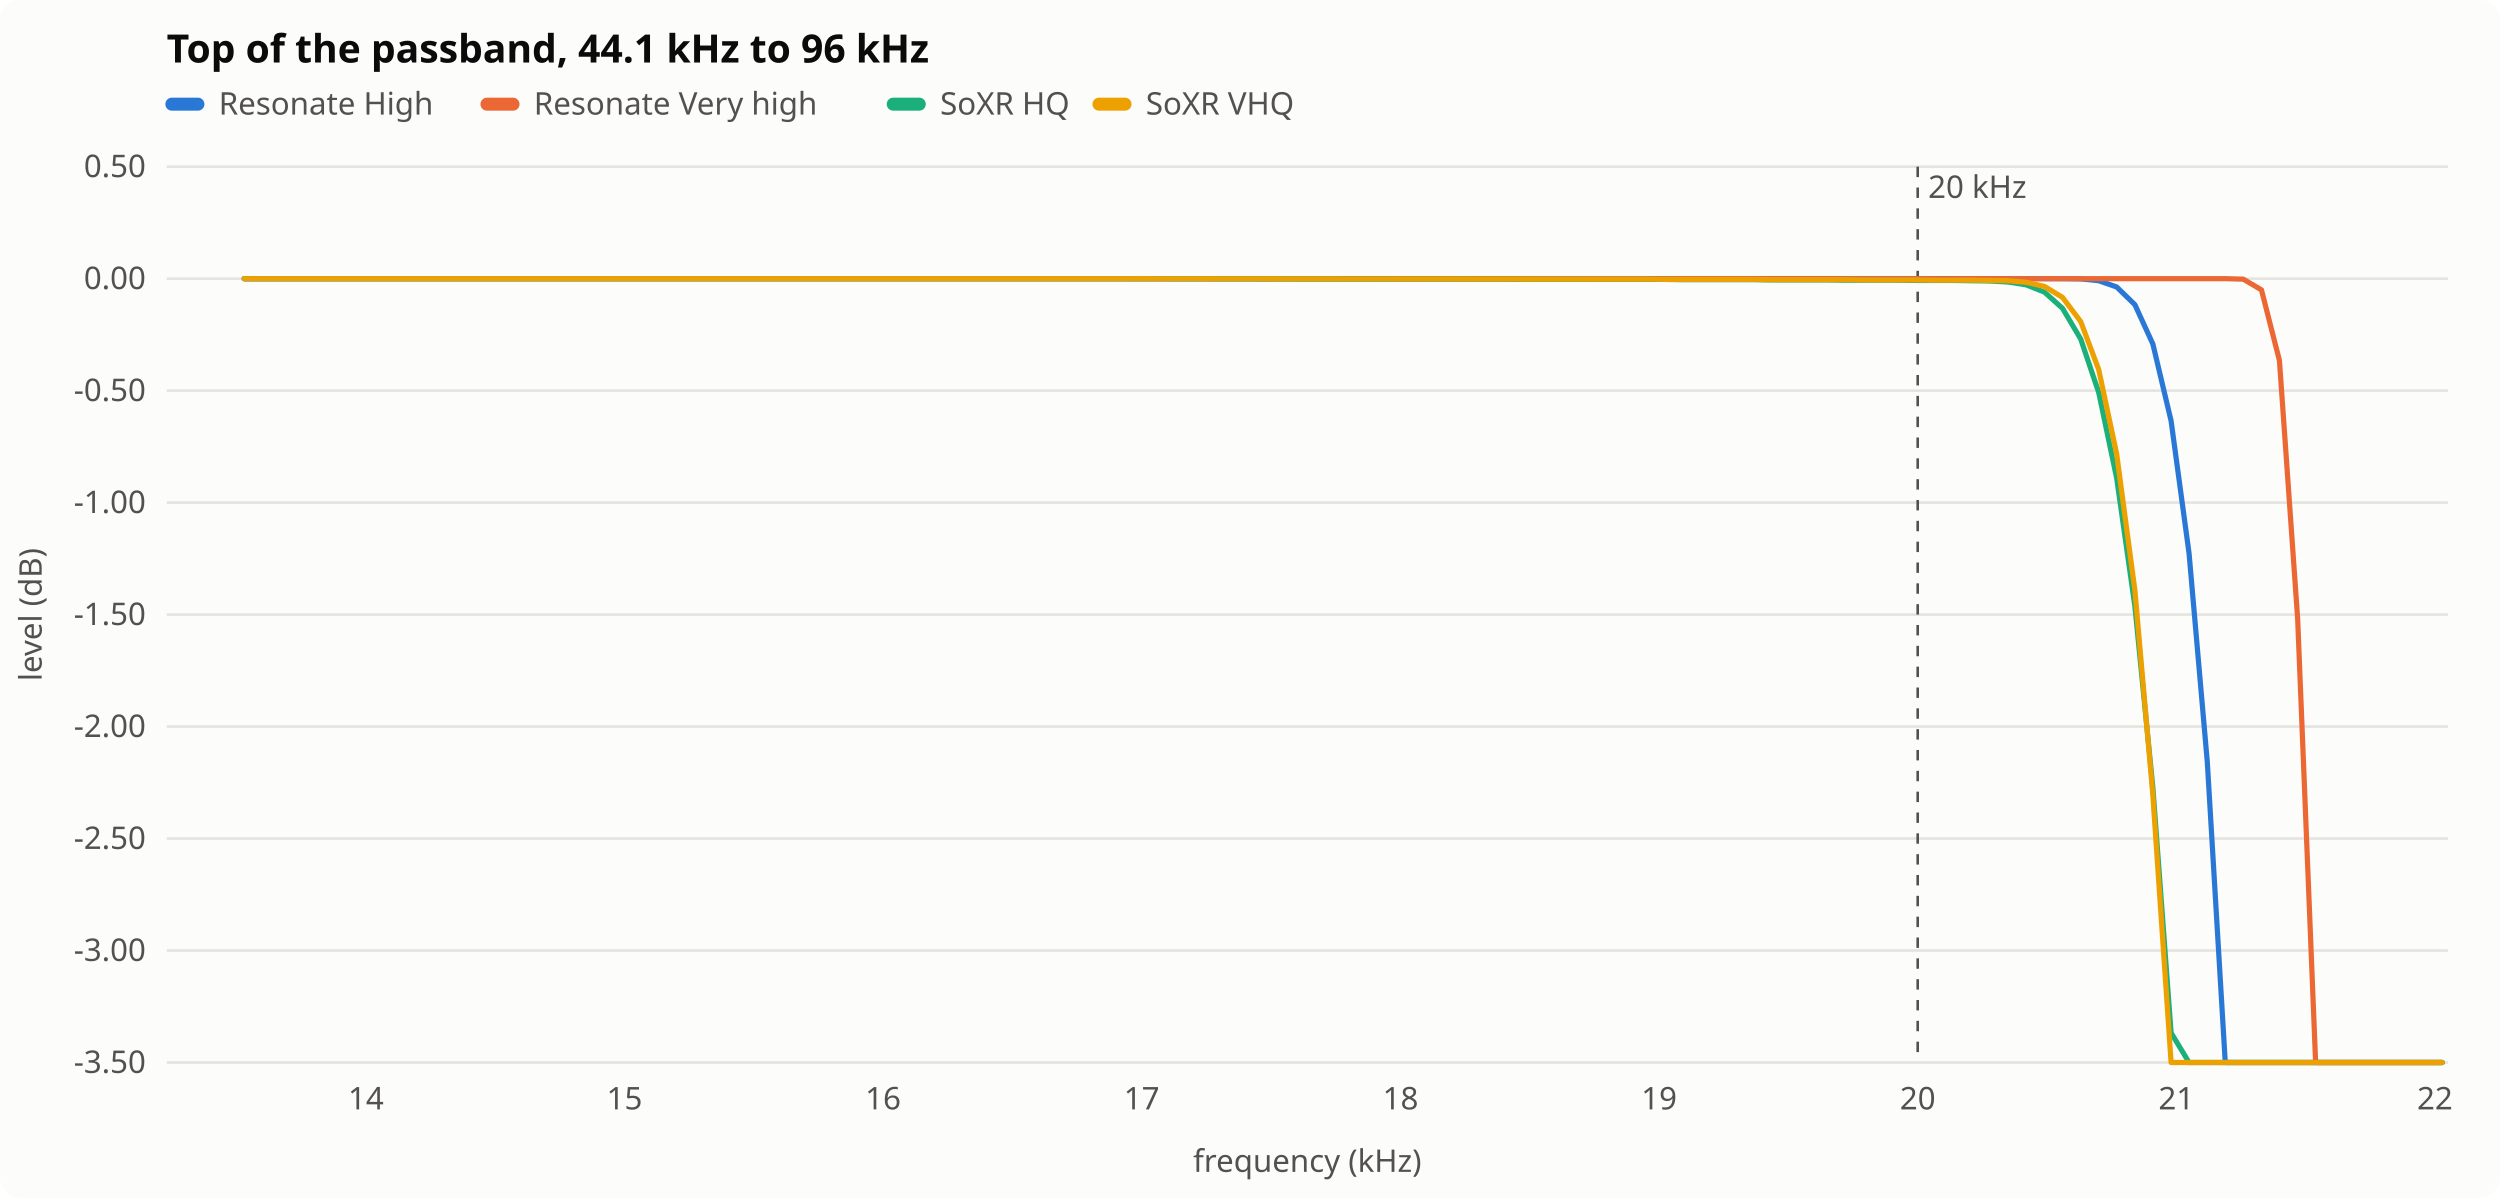
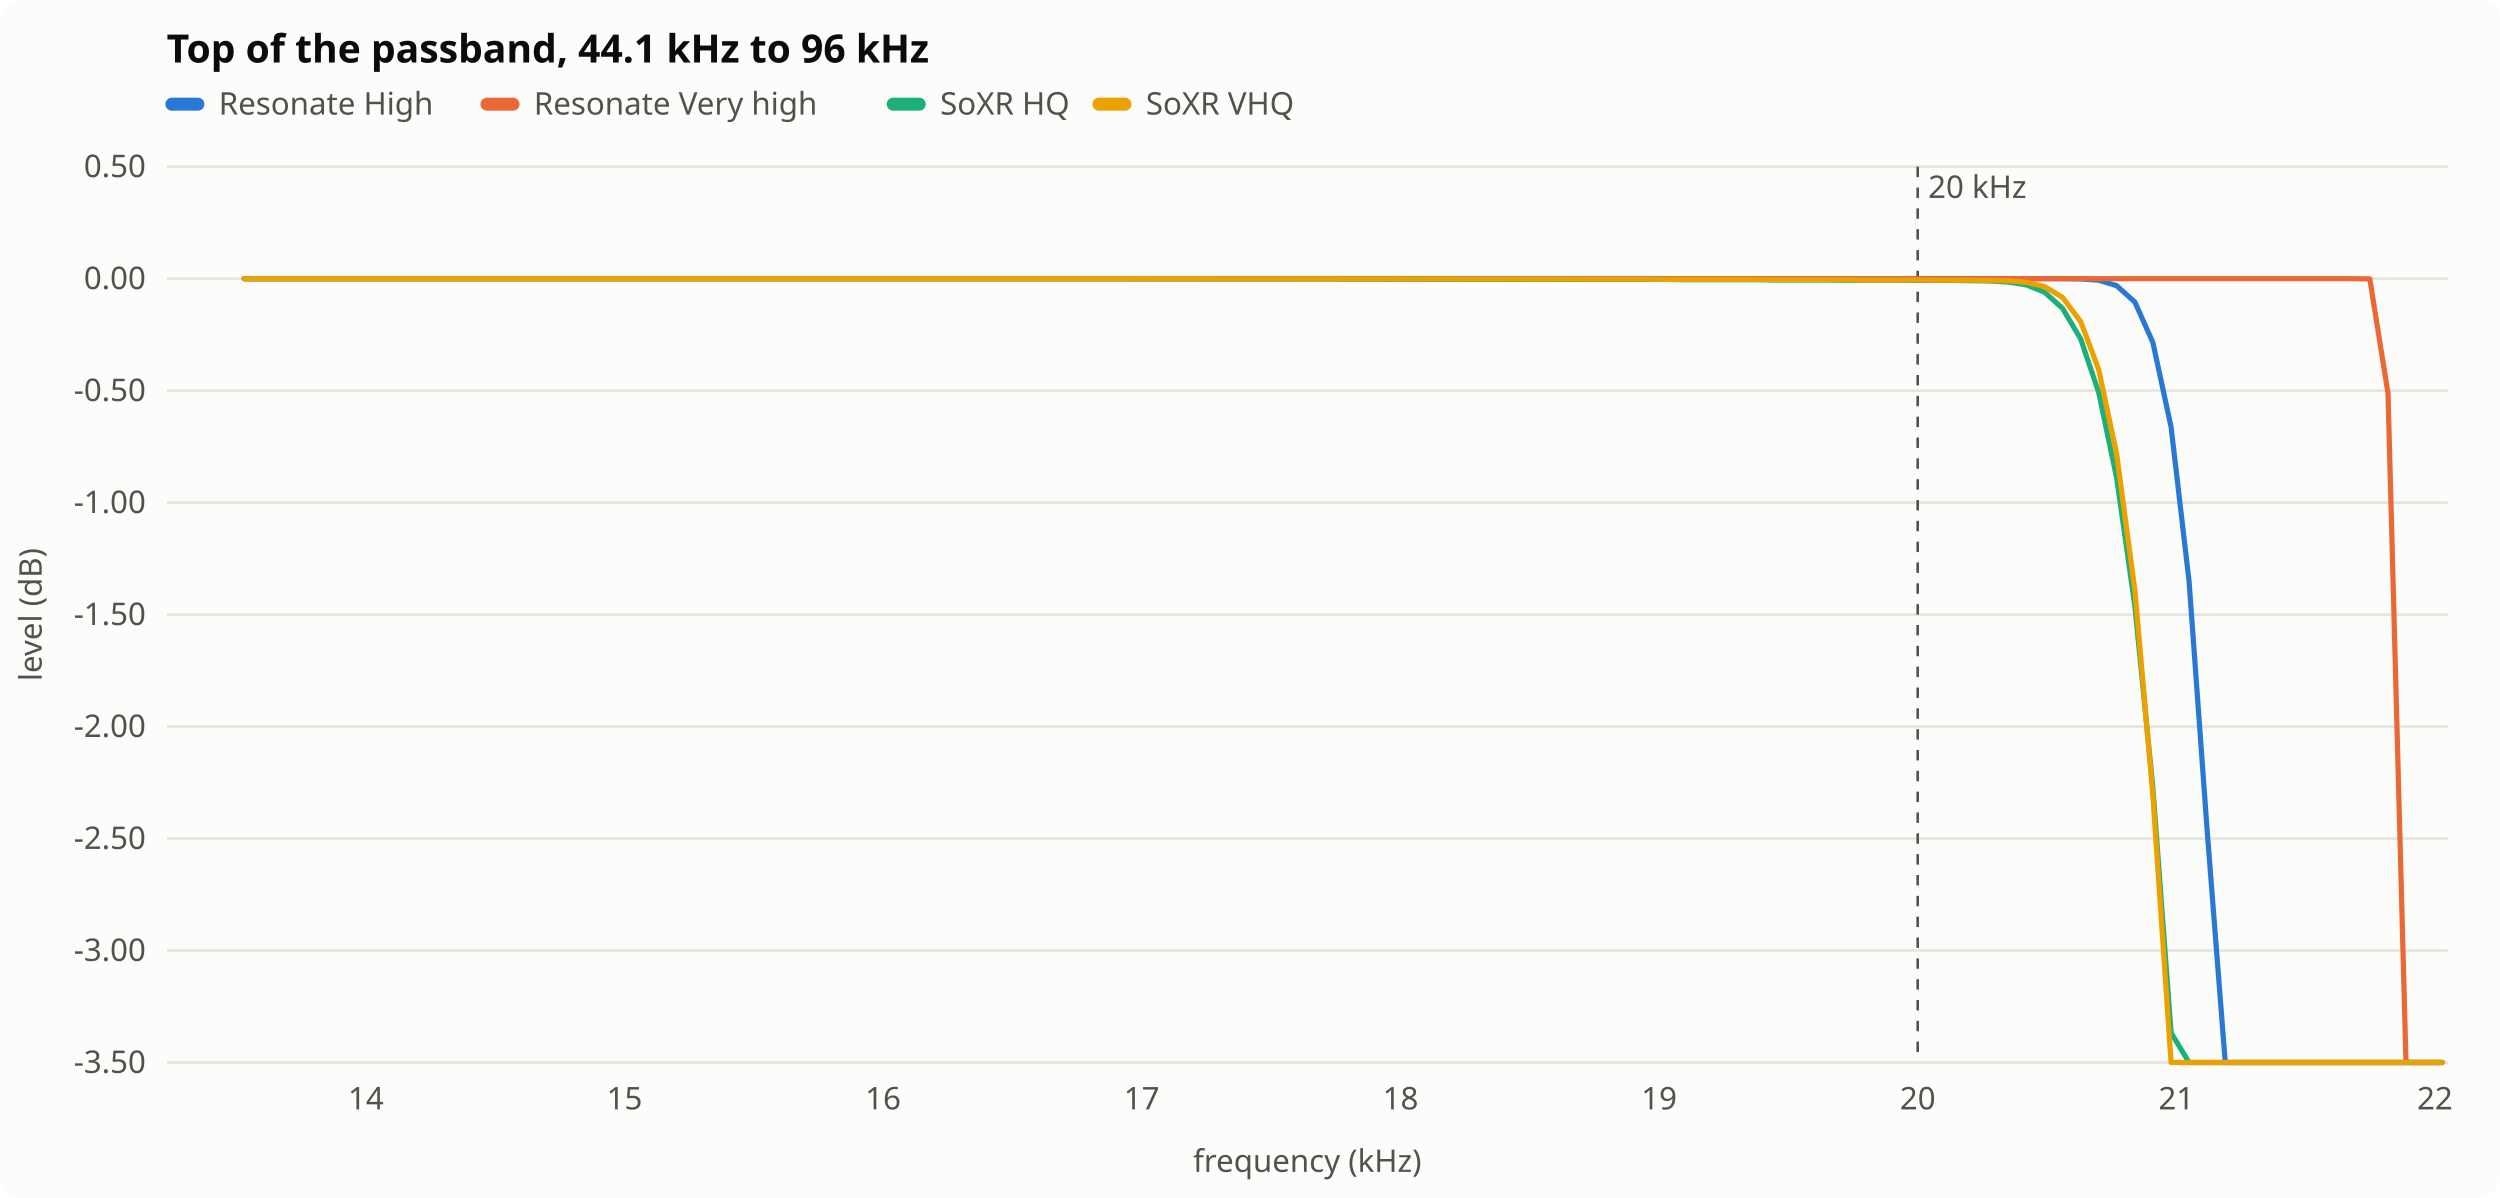
<svg xmlns="http://www.w3.org/2000/svg" viewBox="0 0 960 460" width="960" height="460" role="img" aria-label="Top of the passband, 44.1 kHz to 96 kHz">
  <style>
.surface { fill: #fcfcfb; }
text { fill: #52514e; font: 12px system-ui, sans-serif; }
.title { fill: #0b0b0b; font-size: 15px; font-weight: 600; }
.grid { stroke: #e4e3de; stroke-width: 1; }
.marker { stroke: #52514e; stroke-width: 1; stroke-dasharray: 4 4; }
.line { fill: none; stroke-width: 2; stroke-linejoin: round; stroke-linecap: round; }
.one { stroke: #2a78d6; fill: #2a78d6; }
.two { stroke: #eb6834; fill: #eb6834; }
.three { stroke: #1baf7a; fill: #1baf7a; }
.four { stroke: #eda100; fill: #eda100; }
.line.one, .line.two, .line.three, .line.four { fill: none; }
@media (prefers-color-scheme: dark) {
  .surface { fill: #1a1a19; }
  text { fill: #c3c2b7; }
  .title { fill: #f0efec; }
  .grid { stroke: #34332f; }
  .marker { stroke: #c3c2b7; }
  .one { stroke: #3987e5; fill: #3987e5; }
  .two { stroke: #d95926; fill: #d95926; }
  .three { stroke: #199e70; fill: #199e70; }
  .four { stroke: #c98500; fill: #c98500; }
  .line.one, .line.two, .line.three, .line.four { fill: none; }
}
</style>
  <rect class="surface" width="960" height="460" rx="8" />
  <text class="title" x="64" y="24">Top of the passband, 44.1 kHz to 96 kHz</text>
  <rect class="one" x="64" y="38" width="14" height="4" rx="2" />
  <text x="84" y="44">Resonate High</text>
  <rect class="two" x="185" y="38" width="14" height="4" rx="2" />
  <text x="205" y="44">Resonate Very high</text>
  <rect class="three" x="341" y="38" width="14" height="4" rx="2" />
  <text x="361" y="44">SoXR HQ</text>
  <rect class="four" x="420" y="38" width="14" height="4" rx="2" />
  <text x="440" y="44">SoXR VHQ</text>
  <line class="grid" x1="64" x2="940" y1="408.0" y2="408.0" />
  <text x="56" y="412.0" text-anchor="end">-3.50</text>
  <line class="grid" x1="64" x2="940" y1="365.0" y2="365.0" />
  <text x="56" y="369.0" text-anchor="end">-3.00</text>
  <line class="grid" x1="64" x2="940" y1="322.0" y2="322.0" />
  <text x="56" y="326.0" text-anchor="end">-2.50</text>
  <line class="grid" x1="64" x2="940" y1="279.0" y2="279.0" />
  <text x="56" y="283.0" text-anchor="end">-2.00</text>
  <line class="grid" x1="64" x2="940" y1="236.0" y2="236.0" />
  <text x="56" y="240.0" text-anchor="end">-1.50</text>
  <line class="grid" x1="64" x2="940" y1="193.0" y2="193.0" />
  <text x="56" y="197.0" text-anchor="end">-1.00</text>
  <line class="grid" x1="64" x2="940" y1="150.0" y2="150.0" />
  <text x="56" y="154.0" text-anchor="end">-0.50</text>
  <line class="grid" x1="64" x2="940" y1="107.0" y2="107.0" />
  <text x="56" y="111.0" text-anchor="end">0.00</text>
  <line class="grid" x1="64" x2="940" y1="64.0" y2="64.0" />
  <text x="56" y="68.0" text-anchor="end">0.50</text>
  <text x="140.5" y="426" text-anchor="middle">14</text>
  <text x="239.8" y="426" text-anchor="middle">15</text>
  <text x="339.1" y="426" text-anchor="middle">16</text>
  <text x="438.4" y="426" text-anchor="middle">17</text>
  <text x="537.8" y="426" text-anchor="middle">18</text>
  <text x="637.1" y="426" text-anchor="middle">19</text>
  <text x="736.4" y="426" text-anchor="middle">20</text>
  <text x="835.7" y="426" text-anchor="middle">21</text>
  <text x="935.0" y="426" text-anchor="middle">22</text>
  <text x="502" y="450" text-anchor="middle">frequency (kHz)</text>
  <text x="16" y="236" transform="rotate(-90 16 236)" text-anchor="middle">level (dB)</text>
  <line class="marker" x1="736.4" x2="736.4" y1="64" y2="408" />
  <text x="740.4" y="76">20 kHz</text>
-   <polyline class="line one" points="93.8,107.0 248.0,107.0 419.9,107.0 611.5,107.0 618.4,107.0 625.4,107.0 632.3,107.0 639.3,107.0 646.2,107.0 653.2,107.0 660.1,107.0 667.0,107.0 674.0,107.0 680.9,107.0 687.9,107.0 694.8,107.0 701.8,107.0 708.7,107.0 715.6,107.0 722.6,107.0 729.5,107.0 736.4,107.0 736.5,107.0 743.4,107.0 750.4,107.0 757.3,107.0 764.2,107.0 771.2,107.0 778.1,107.0 785.1,107.0 792.0,107.0 799.0,107.1 805.9,107.8 812.8,110.2 819.8,117.0 826.7,132.1 833.7,161.6 840.6,212.5 847.6,292.6 854.5,408.0 861.4,408.0 868.4,408.0 875.3,408.0 882.3,408.0 889.2,408.0 896.2,408.0 903.1,408.0 910.0,408.0 917.0,408.0 923.9,408.0 930.9,408.0 937.8,408.0" />
-   <polyline class="line two" points="93.8,107.0 248.0,107.0 419.9,107.0 611.5,107.0 618.4,107.0 625.4,107.0 632.3,107.0 639.3,107.0 646.2,107.0 653.2,107.0 660.1,107.0 667.0,107.0 674.0,107.0 680.9,107.0 687.9,107.0 694.8,107.0 701.8,107.0 708.7,107.0 715.6,107.0 722.6,107.0 729.5,107.0 736.4,107.0 736.5,107.0 743.4,107.0 750.4,107.0 757.3,107.0 764.2,107.0 771.2,107.0 778.1,107.0 785.1,107.0 792.0,107.0 799.0,107.0 805.9,107.0 812.8,107.0 819.8,107.0 826.7,107.0 833.7,107.0 840.6,107.0 847.6,107.0 854.5,107.0 861.4,107.2 868.4,111.3 875.3,138.4 882.3,237.6 889.2,408.0 896.2,408.0 903.1,408.0 910.0,408.0 917.0,408.0 923.9,408.0 930.9,408.0 937.8,408.0" />
+   <polyline class="line one" points="93.8,107.0 248.0,107.0 419.9,107.0 611.5,107.0 618.4,107.0 625.4,107.0 632.3,107.0 639.3,107.0 646.2,107.0 653.2,107.0 660.1,107.0 667.0,107.0 674.0,107.0 680.9,107.0 687.9,107.0 694.8,107.0 701.8,107.0 708.7,107.0 715.6,107.0 722.6,107.0 729.5,107.0 736.4,107.0 736.5,107.0 743.4,107.0 750.4,107.0 757.3,107.0 764.2,107.0 771.2,107.0 778.1,107.0 785.1,107.0 792.0,107.0 799.0,107.1 805.9,107.6 812.8,109.7 819.8,116.0 826.7,131.5 833.7,164.0 840.6,223.2 847.6,319.6 854.5,408.0 861.4,408.0 868.4,408.0 875.3,408.0 882.3,408.0 889.2,408.0 896.2,408.0 903.1,408.0 910.0,408.0 917.0,408.0 923.9,408.0 930.9,408.0 937.8,408.0" />
+   <polyline class="line two" points="93.8,107.0 248.0,107.0 419.9,107.0 611.5,107.0 618.4,107.0 625.4,107.0 632.3,107.0 639.3,107.0 646.2,107.0 653.2,107.0 660.1,107.0 667.0,107.0 674.0,107.0 680.9,107.0 687.9,107.0 694.8,107.0 701.8,107.0 708.7,107.0 715.6,107.0 722.6,107.0 729.5,107.0 736.4,107.0 736.5,107.0 743.4,107.0 750.4,107.0 757.3,107.0 764.2,107.0 771.2,107.0 778.1,107.0 785.1,107.0 792.0,107.0 799.0,107.0 805.9,107.0 812.8,107.0 819.8,107.0 826.7,107.0 833.7,107.0 840.6,107.0 847.6,107.0 854.5,107.0 861.4,107.0 868.4,107.0 875.3,107.0 882.3,107.0 889.2,107.0 896.2,107.0 903.1,107.0 910.0,107.1 917.0,151.1 923.9,408.0 930.9,408.0 937.8,408.0" />
  <polyline class="line three" points="93.8,107.0 248.0,107.0 419.9,107.0 611.5,107.3 618.4,107.3 625.4,107.3 632.3,107.3 639.3,107.3 646.2,107.4 653.2,107.4 660.1,107.4 667.0,107.4 674.0,107.4 680.9,107.5 687.9,107.5 694.8,107.5 701.8,107.5 708.7,107.6 715.6,107.6 722.6,107.6 729.5,107.6 736.4,107.7 736.5,107.7 743.4,107.7 750.4,107.7 757.3,107.8 764.2,107.9 771.2,108.3 778.1,109.4 785.1,112.2 792.0,118.4 799.0,130.2 805.9,150.7 812.8,183.6 819.8,232.8 826.7,302.4 833.7,396.6 840.6,408.0 847.6,408.0 854.5,408.0 861.4,408.0 868.4,408.0 875.3,408.0 882.3,408.0 889.2,408.0 896.2,408.0 903.1,408.0 910.0,408.0 917.0,408.0 923.9,408.0 930.9,408.0 937.8,408.0" />
  <polyline class="line four" points="93.8,107.0 248.0,107.0 419.9,107.0 611.5,107.2 618.4,107.2 625.4,107.2 632.3,107.2 639.3,107.3 646.2,107.3 653.2,107.3 660.1,107.3 667.0,107.3 674.0,107.3 680.9,107.4 687.9,107.4 694.8,107.4 701.8,107.4 708.7,107.4 715.6,107.5 722.6,107.5 729.5,107.5 736.4,107.5 736.5,107.5 743.4,107.6 750.4,107.6 757.3,107.6 764.2,107.7 771.2,107.8 778.1,108.4 785.1,110.0 792.0,114.2 799.0,123.5 805.9,141.9 812.8,174.3 819.8,226.7 826.7,305.4 833.7,408.0 840.6,408.0 847.6,408.0 854.5,408.0 861.4,408.0 868.4,408.0 875.3,408.0 882.3,408.0 889.2,408.0 896.2,408.0 903.1,408.0 910.0,408.0 917.0,408.0 923.9,408.0 930.9,408.0 937.8,408.0" />
</svg>
